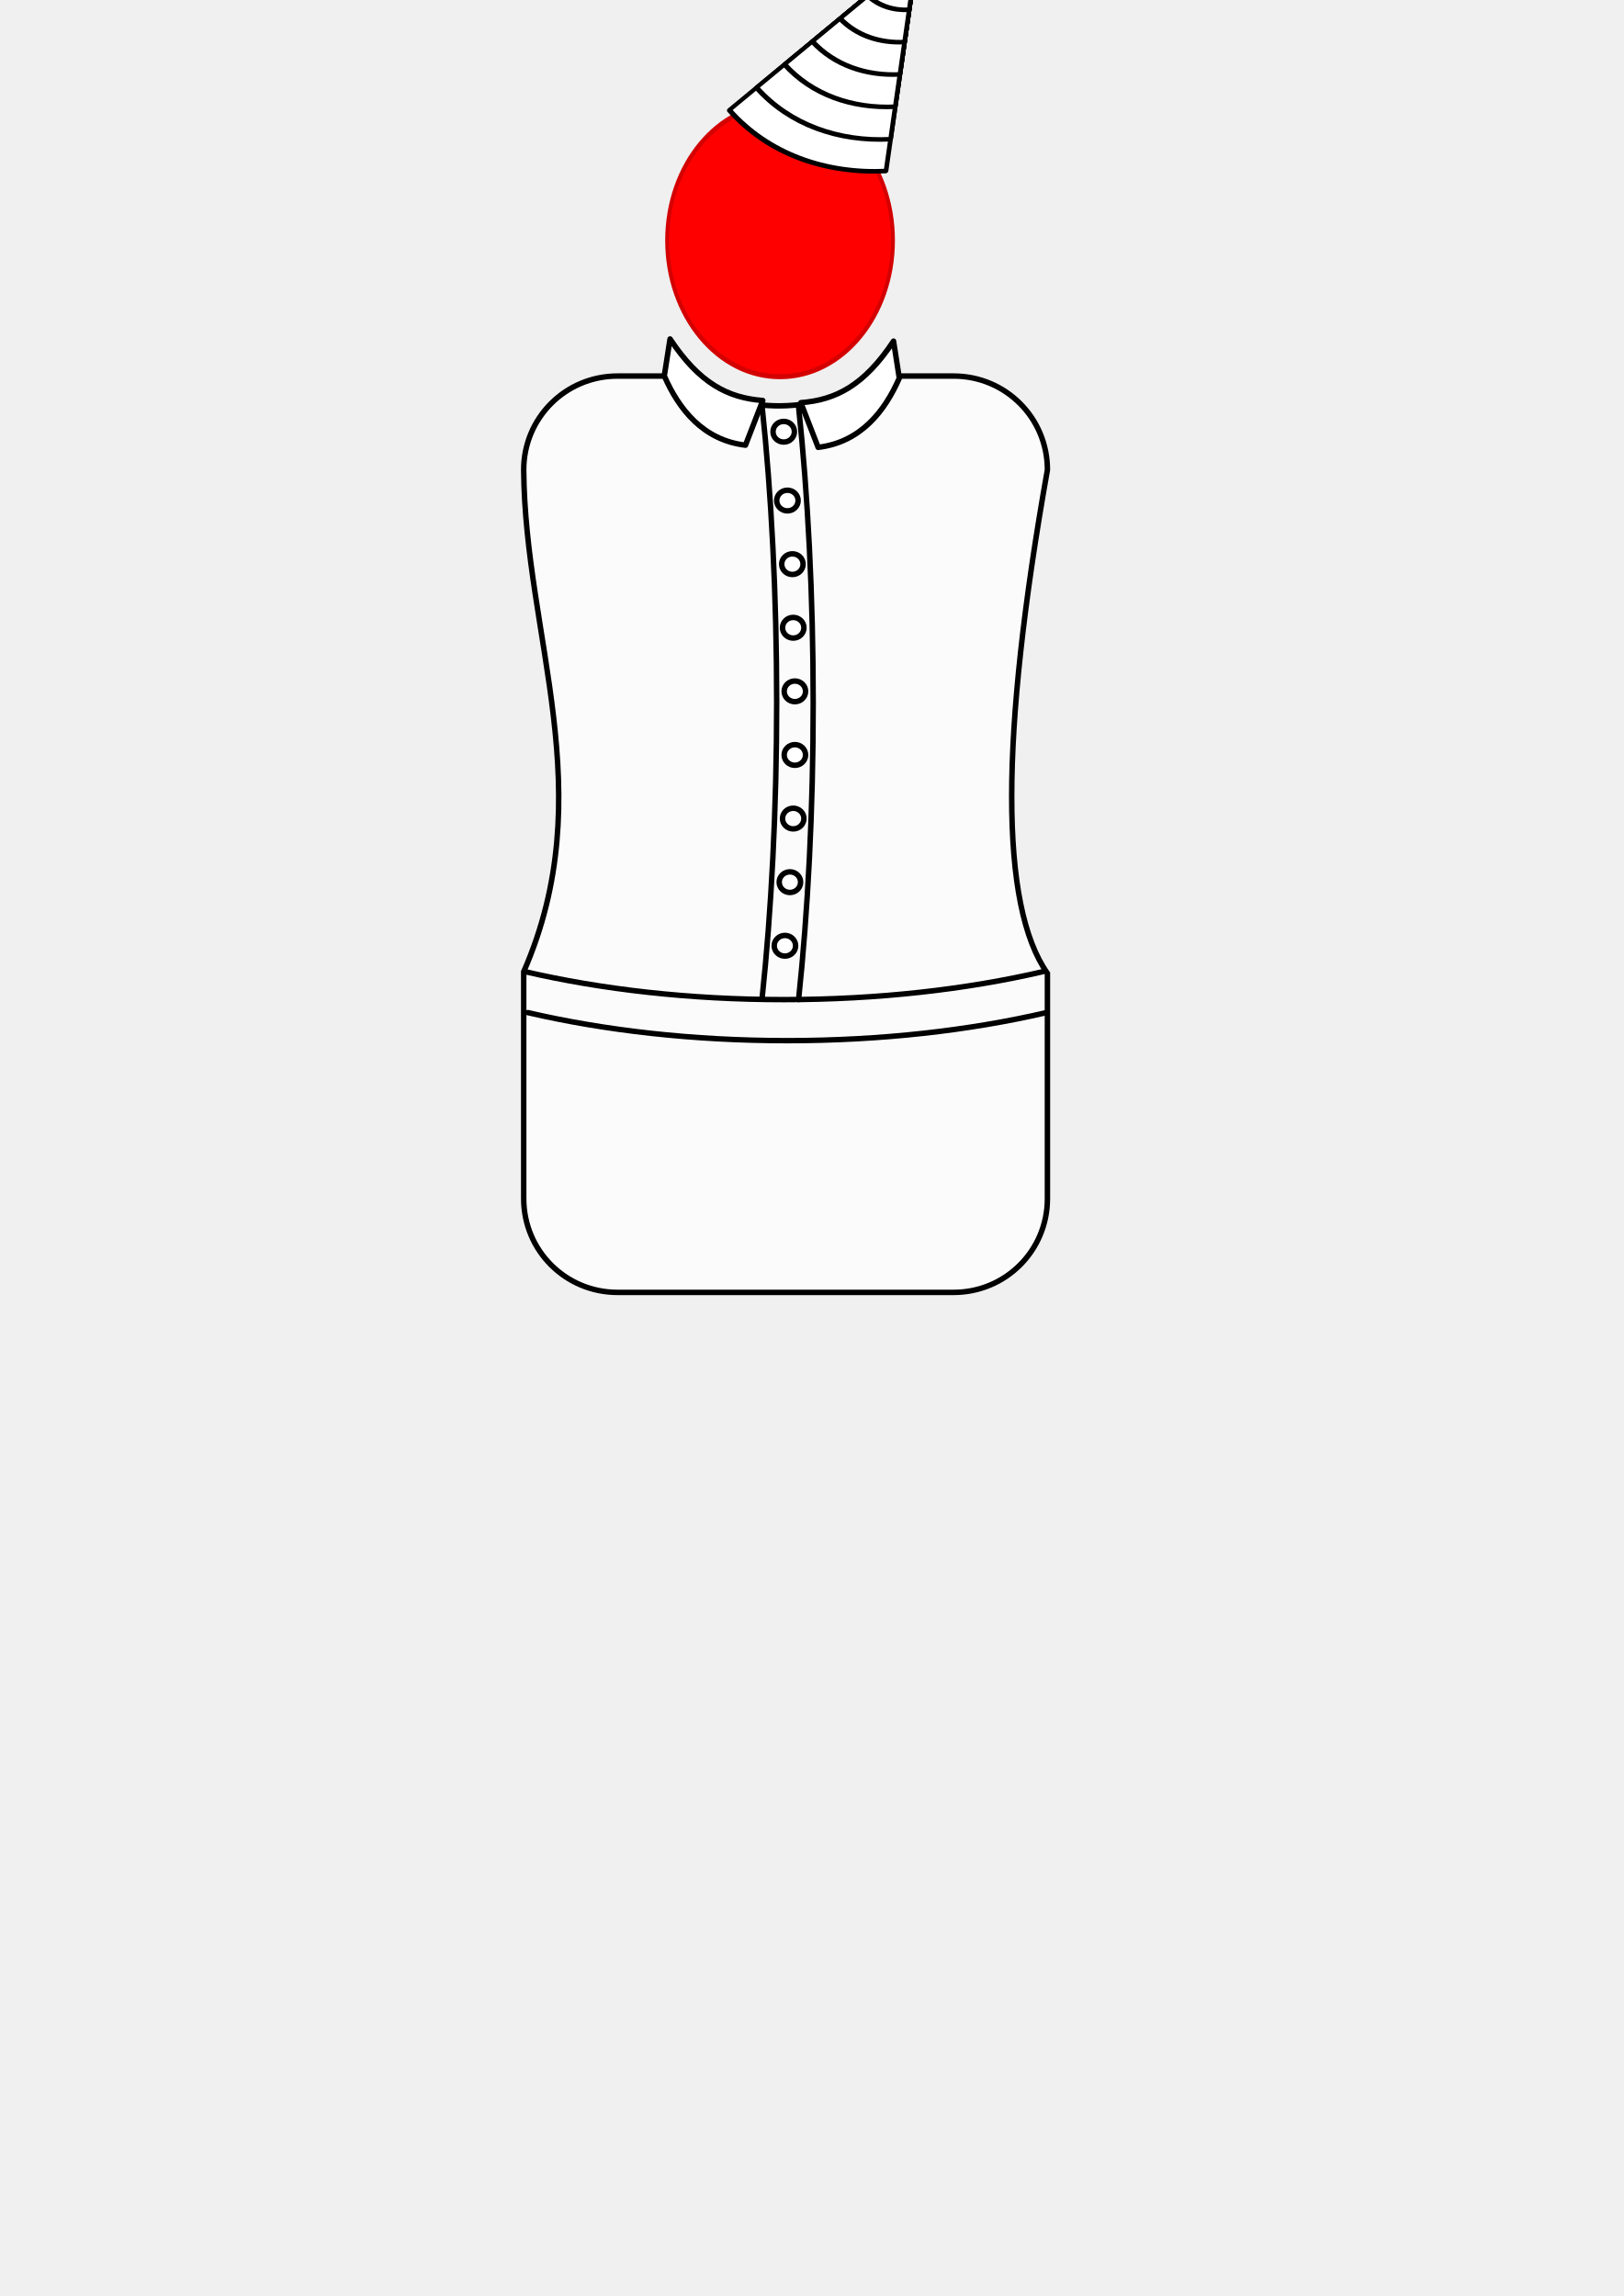
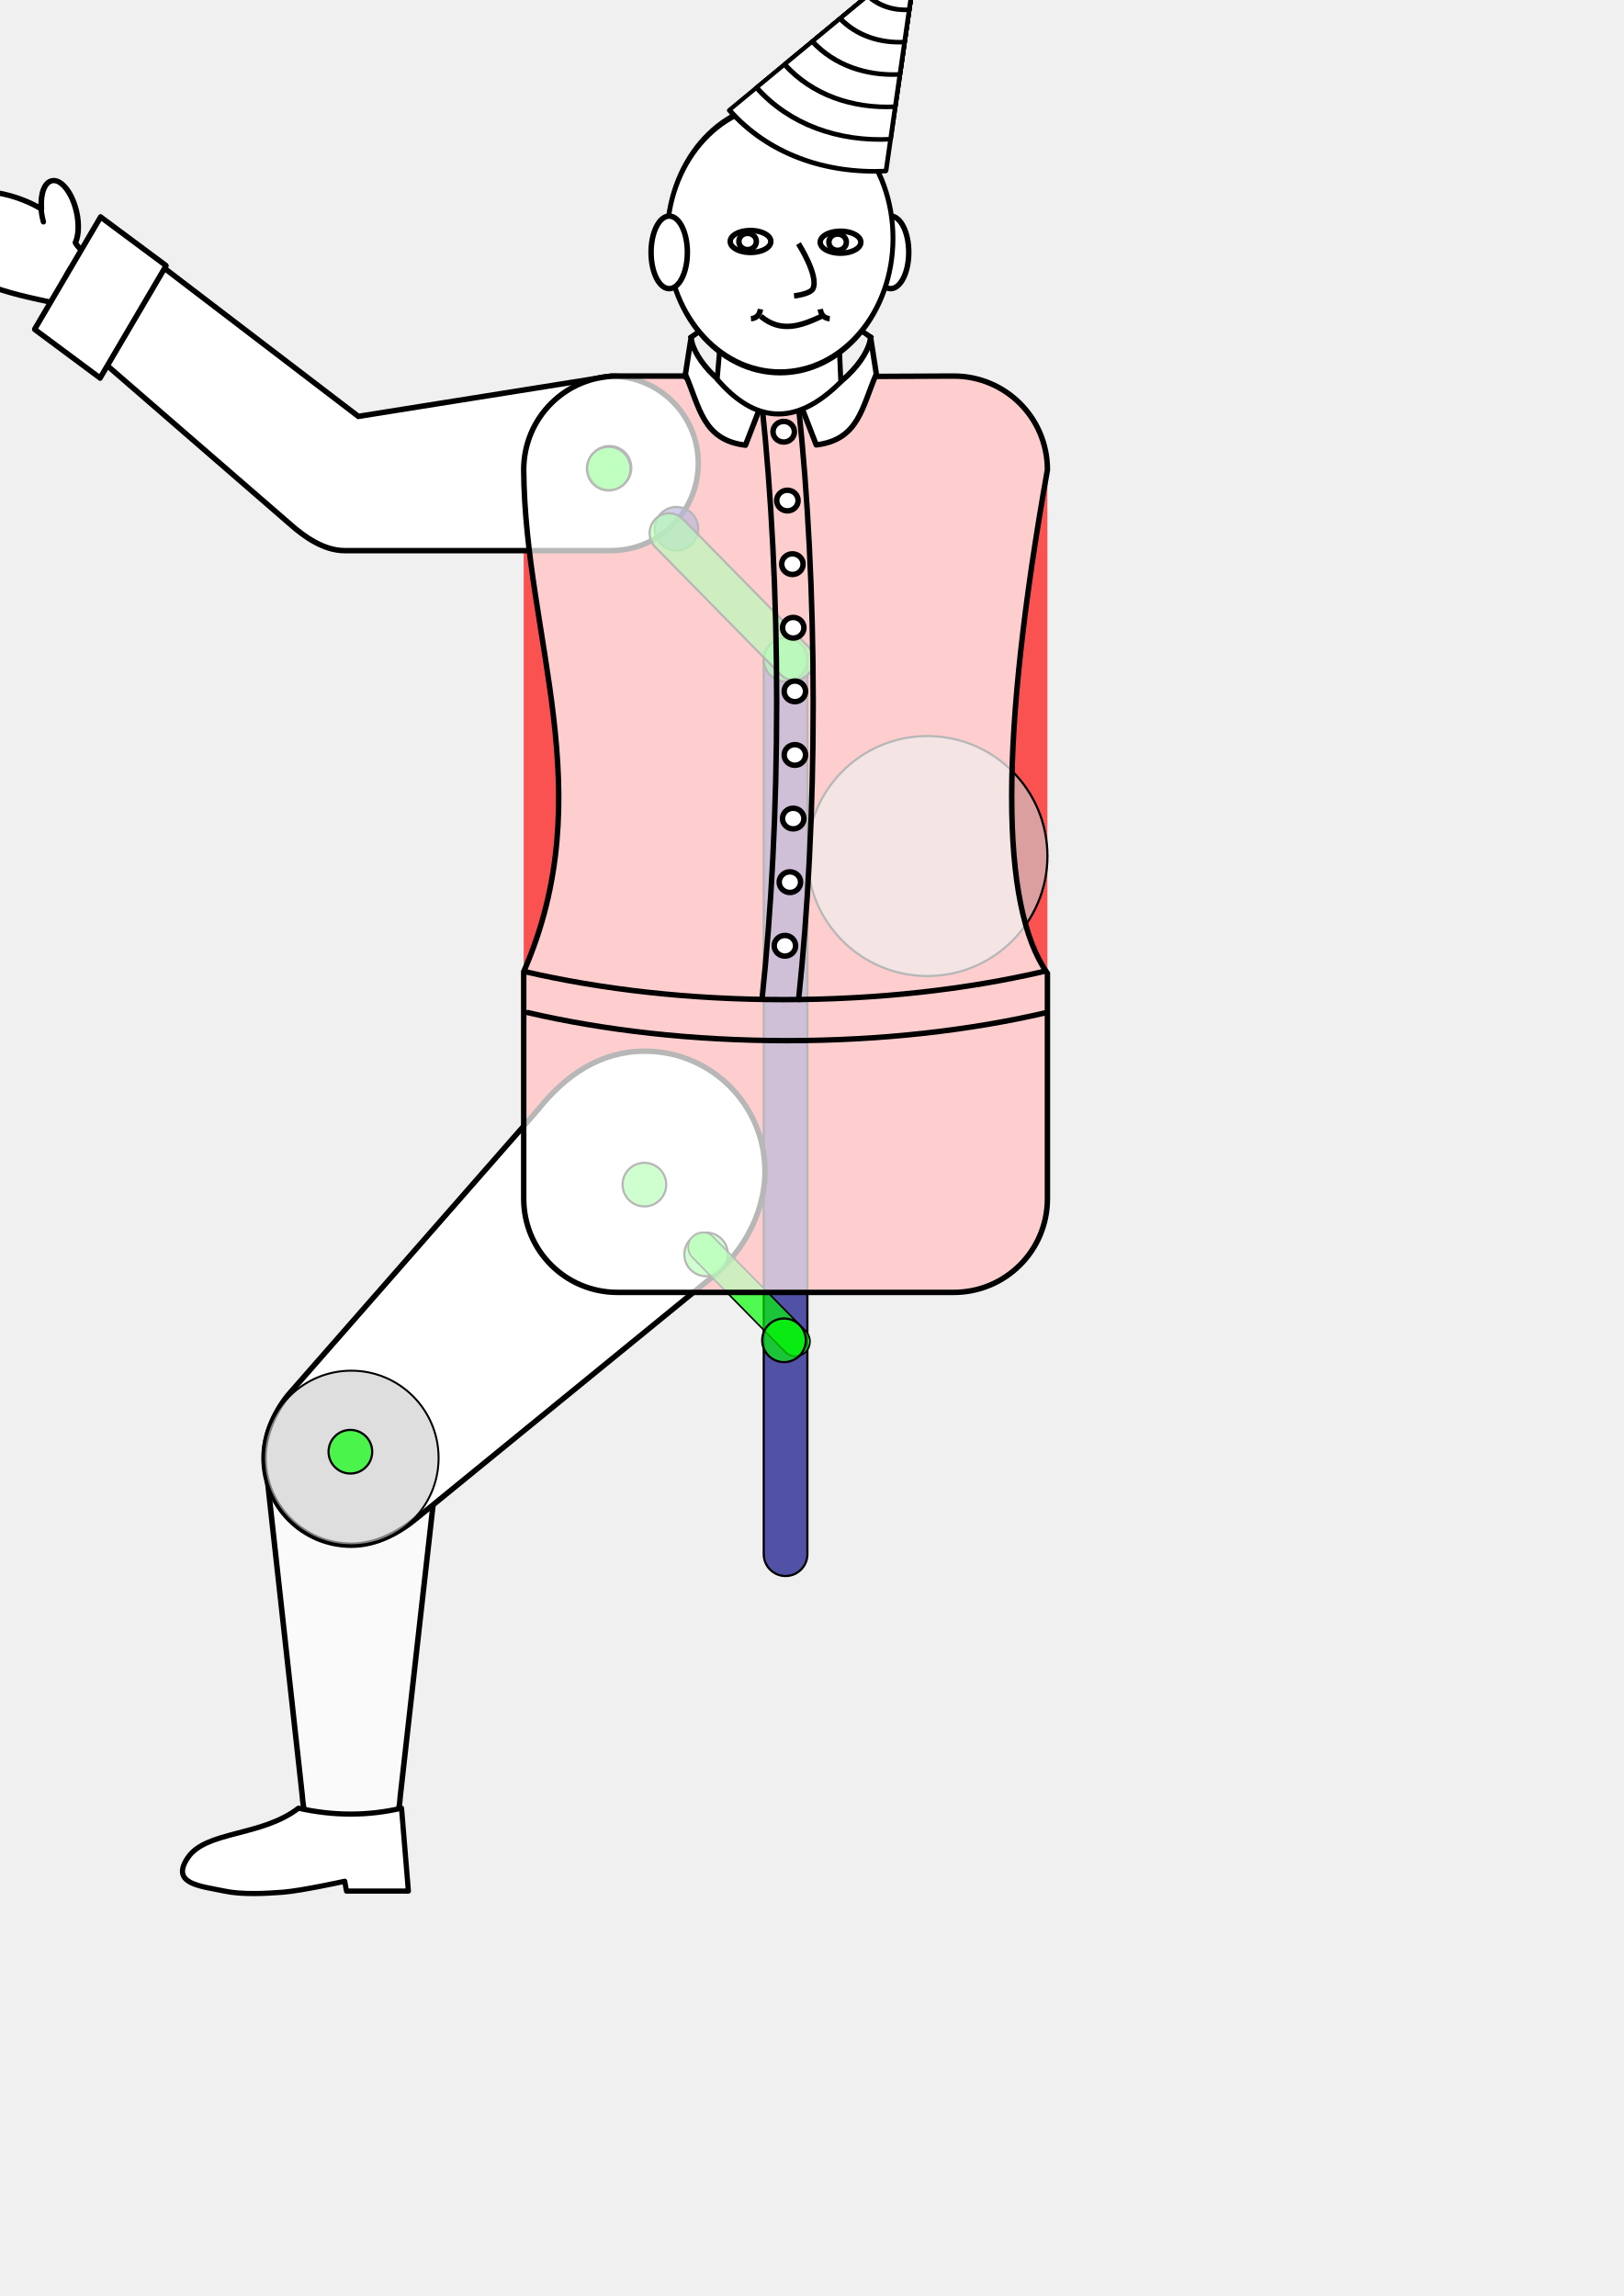
<svg xmlns="http://www.w3.org/2000/svg" width="744.094" height="1052.362" id="svg2">
  <defs id="defs4">
    </defs>
-   <g id="layer1" style="display:none">
+   <g id="layer1" style="display:inline">
+     <g id="g3249" transform="matrix(0.8705205,0,0,0.818755,0.9855416,19.70417)">
+       <path id="path3241" d="M 27.188,77 C 26.875,76.996 26.588,77.03 26.281,77.094 C 22.231,77.935 20.043,84.578 20.656,92.906 C 18.006,91.239 15.169,89.711 12.125,88.375 C -8.714,79.226 -30.239,82.28 -35.906,95.188 C -41.573,108.095 -29.246,126.007 -8.406,135.156 C 2.943,140.139 16.184,142.897 25.214,145.01 C 34.013,147.069 42.958,128.954 45.539,123.076 C 47.752,118.034 41.273,117.497 38.562,111.75 C 40.25,107.773 40.595,101.467 39.188,94.688 C 37.1,84.632 31.874,77.066 27.188,77 z" style="fill:#ffffff;fill-opacity:1;stroke:#000000;stroke-width:2.961;stroke-linecap:round;stroke-linejoin:round;stroke-miterlimit:4;stroke-dasharray:none;stroke-opacity:1" />
+       <path transform="matrix(0.9791251,-0.2032588,0.2241058,1.079548,-19.54256,4.576225)" d="M 20.964,92.407 A 9.077,18 0 0 1 21.508,84.326" id="path3246" style="fill:#ffffff;fill-opacity:1;stroke:#000000;stroke-width:2.82;stroke-linecap:round;stroke-linejoin:round;stroke-miterlimit:4;stroke-dasharray:none;stroke-opacity:1;display:inline" />
+     </g>
    <rect ry="42.981" y="172.362" x="240" height="420" width="240" id="rect3325" style="fill:#ff0000;fill-opacity:0.664;stroke:none" />
-     <path id="path3264" d="M 185.135,604.133 C 163.704,604.133 146.208,621.012 145.198,642.196 L 162.475,786.562 C 163.541,802.156 169.272,810.133 185.135,810.133 C 200.999,810.133 206.366,802.884 207.432,787.289 L 225.104,642.196 C 224.094,621.012 206.567,604.133 185.135,604.133 z" style="fill:#cccccc;fill-opacity:0.638;stroke:#000000;stroke-width:0.667;stroke-opacity:1" />
-     <path id="path3226" d="M 64.938,112.25 C 51.138,112.25 39.938,123.45 39.938,137.25 C 39.938,145.932 44.185,153.042 50.531,158.375 L 144.996,240.28 C 151.233,245.828 160.286,252.375 169.906,252.375 L 280,252.375 C 302.08,252.375 320,234.455 320,212.375 C 320,190.295 302.08,172.375 280,172.375 L 176.219,190.844 L 81.188,118.25 C 76.818,114.511 71.135,112.25 64.938,112.25 z" style="fill:#000080;fill-opacity:0.545;stroke:#000000;stroke-opacity:1" />
+     <path id="path3264" d="M 161.135,628.133 C 139.704,628.133 122.208,645.012 121.198,666.196 L 138.475,822.562 C 139.541,838.156 145.272,846.133 161.135,846.133 C 176.999,846.133 182.366,838.884 183.432,823.289 L 201.104,666.196 C 200.094,645.012 182.567,628.133 161.135,628.133 z" style="fill:#ffffff;fill-opacity:0.638;stroke:#000000;stroke-width:2.5;stroke-miterlimit:4;stroke-dasharray:none;stroke-opacity:1" />
+     <path id="path3226" d="M 52.938,112.25 C 39.138,112.25 27.938,123.45 27.938,137.25 C 27.938,145.932 32.185,153.042 38.531,158.375 L 132.996,240.28 C 139.233,245.828 148.286,252.375 157.906,252.375 L 280,252.375 C 302.08,252.375 320,234.455 320,212.375 C 320,190.295 302.08,172.375 280,172.375 L 164.219,190.844 L 69.188,118.25 C 64.818,114.511 59.135,112.25 52.938,112.25 z" style="fill:#ffffff;fill-opacity:1;stroke:#000000;stroke-opacity:1;stroke-width:2.5;stroke-miterlimit:4;stroke-dasharray:none" />
    <path transform="translate(150,-140)" d="M 170,382.362 A 10,10 0 1 1 150,382.362 A 10,10 0 1 1 170,382.362 z" id="path3165" style="fill:#000080;fill-opacity:0.664;stroke:#000000;stroke-opacity:1" />
    <rect ry="10" y="292.362" x="350" height="430" width="20" id="rect3169" style="fill:#000080;fill-opacity:0.664;stroke:#000000;stroke-opacity:1" />
    <path transform="translate(200,-80)" d="M 170,382.362 A 10,10 0 1 1 150,382.362 A 10,10 0 1 1 170,382.362 z" id="path3173" style="fill:#00ff00;fill-opacity:0.664;stroke:#000000;stroke-opacity:1" />
    <rect transform="matrix(0.7009732,0.7131876,-0.7009732,0.7131876,0,0)" ry="9.021" y="-56.433" x="381.025" height="18.041" width="99.85" id="rect3213" style="fill:#00ff00;fill-opacity:0.664;stroke:#000000;stroke-width:1;stroke-opacity:1" />
    <path transform="translate(100,5)" d="M 380,387.362 A 55,55 0 1 1 270,387.362 A 55,55 0 1 1 380,387.362 z" id="path3240" style="fill:#cccccc;fill-opacity:0.638;stroke:#000000;stroke-opacity:1" />
    <path transform="translate(-29.5,149.5)" d="M 380,387.362 A 55,55 0 1 1 270,387.362 A 55,55 0 1 1 380,387.362 z" id="path3277" style="fill:#cccccc;fill-opacity:0.638;stroke:#000000;stroke-opacity:1" />
-     <path id="path3262" d="M 295.556,481.807 C 274.978,481.807 258.931,492.986 246.543,508.659 L 157.256,613.972 C 150.624,621.399 144.993,632.804 144.993,644.244 C 144.993,666.324 162.913,684.244 184.993,684.244 C 196.66,684.244 207.045,678.415 214.896,671.916 L 324.015,587.245 C 339.105,576.018 350.556,557.25 350.556,536.807 C 350.556,506.447 325.916,481.807 295.556,481.807 z" style="fill:#cccccc;fill-opacity:0.638;stroke:#000000;stroke-width:0.889;stroke-opacity:1" />
-     <path transform="matrix(0.8888889,0,0,0.8888889,-68.34028,148.8111)" d="M 330,557.362 A 45,45 0 1 1 240,557.362 A 45,45 0 1 1 330,557.362 z" id="path3279" style="fill:#cccccc;fill-opacity:0.638;stroke:#000000;stroke-opacity:1" />
+     <path id="path3262" d="M 295.556,481.807 C 274.978,481.807 258.931,492.986 246.543,508.659 L 133.256,637.972 C 126.624,645.399 120.993,656.804 120.993,668.244 C 120.993,690.324 138.913,708.244 160.993,708.244 C 172.66,708.244 183.045,702.415 190.896,695.916 L 324.015,587.245 C 339.105,576.018 350.556,557.25 350.556,536.807 C 350.556,506.447 325.916,481.807 295.556,481.807 z" style="fill:#ffffff;fill-opacity:1;stroke:#000000;stroke-width:2.5;stroke-opacity:1;stroke-miterlimit:4;stroke-dasharray:none" />
+     <path transform="matrix(0.8888889,0,0,0.8888889,-92.34028,172.8111)" d="M 330,557.362 A 45,45 0 1 1 240,557.362 A 45,45 0 1 1 330,557.362 z" id="path3279" style="fill:#cccccc;fill-opacity:0.638;stroke:#000000;stroke-opacity:1" />
    <path transform="translate(163.6085,192.5852)" d="M 170,382.362 A 10,10 0 1 1 150,382.362 A 10,10 0 1 1 170,382.362 z" id="path3282" style="fill:#00ff00;fill-opacity:0.664;stroke:#000000;stroke-opacity:1" />
-     <path transform="translate(24.56756,259.0296)" d="M 170,382.362 A 10,10 0 1 1 150,382.362 A 10,10 0 1 1 170,382.362 z" id="path3284" style="fill:#00ff00;fill-opacity:0.664;stroke:#000000;stroke-opacity:1" />
+     <path transform="translate(0.567561,283.0296)" d="M 170,382.362 A 10,10 0 1 1 150,382.362 A 10,10 0 1 1 170,382.362 z" id="path3284" style="fill:#00ff00;fill-opacity:0.664;stroke:#000000;stroke-opacity:1" />
    <path transform="translate(135.3081,160.5935)" d="M 170,382.362 A 10,10 0 1 1 150,382.362 A 10,10 0 1 1 170,382.362 z" id="path3286" style="fill:#00ff00;fill-opacity:0.664;stroke:#000000;stroke-opacity:1" />
    <path transform="translate(119.3122,-167.9367)" d="M 170,382.362 A 10,10 0 1 1 150,382.362 A 10,10 0 1 1 170,382.362 z" id="path3288" style="fill:#00ff00;fill-opacity:0.664;stroke:#000000;stroke-opacity:1" />
    <rect transform="matrix(0.7009732,0.7131876,-0.7009732,0.7131876,0,0)" ry="6.691" y="164.342" x="623.74" height="13.383" width="74.068" id="rect3290" style="fill:#00ff00;fill-opacity:0.664;stroke:#000000;stroke-width:0.742;stroke-opacity:1" />
    <path transform="translate(199.2915,231.9597)" d="M 170,382.362 A 10,10 0 1 1 150,382.362 A 10,10 0 1 1 170,382.362 z" id="path3294" style="fill:#00ff00;fill-opacity:0.664;stroke:#000000;stroke-opacity:1" />
-     <path id="rect2399" d="M 118.822,792.775 C 133.71,798.3 148.623,803.39 164.46,792.775 C 179.543,795.712 194.127,795.658 208.239,792.775 L 211.15,823.461 L 184.836,823.461 L 184.108,819.823 C 184.108,819.823 165.827,823.329 157.885,823.873 C 150.44,824.383 139.266,827.533 133.012,823.461 C 124.512,817.927 118.822,792.775 118.822,792.775 z" style="fill:#ff0000;fill-opacity:1;stroke:#d40000;stroke-width:2.375;stroke-linecap:round;stroke-linejoin:round;stroke-miterlimit:4;stroke-opacity:1" />
-     <path transform="translate(-9.096244,1.819249)" d="M 134.261,782.931 A 8.005,7.459 0 1 1 118.251,782.931 A 8.005,7.459 0 1 1 134.261,782.931 z" id="path2401" style="fill:#ff0000;fill-opacity:1;stroke:#d40000;stroke-width:2.3;stroke-linecap:round;stroke-linejoin:round;stroke-miterlimit:4;stroke-dasharray:none;stroke-opacity:1" />
+     <path id="rect2399" d="M 85.992,851.57 C 94.321,839.037 119.719,841.919 136.798,828.775 C 153.064,832.413 168.792,832.345 184.011,828.775 L 187.15,866.774 L 158.772,866.774 L 157.987,862.268 C 157.987,862.268 138.272,866.611 129.708,867.284 C 121.678,867.915 110.796,868.461 102.883,866.774 C 92.128,864.48 77.964,863.65 85.992,851.57 z" style="fill:#ffffff;fill-opacity:1;stroke:#000000;stroke-width:2.375;stroke-linecap:round;stroke-linejoin:round;stroke-miterlimit:4;stroke-opacity:1" />
    <path transform="translate(118.9393,-167.5616)" d="M 170,382.362 A 10,10 0 1 1 150,382.362 A 10,10 0 1 1 170,382.362 z" id="path3354" style="fill:#00ff00;fill-opacity:0.664;stroke:#000000;stroke-opacity:1" />
+     <rect style="fill:#ffffff;fill-opacity:1;stroke:#000000;stroke-width:2.507;stroke-linecap:round;stroke-linejoin:round;stroke-miterlimit:4;stroke-dasharray:none;stroke-opacity:1" id="rect3237" width="59.723" height="37.405" x="52.622" y="90.669" transform="matrix(-0.5066296,0.8621638,0.8025833,0.5965401,0,0)" />
  </g>
  <g id="layer2" style="display:inline">
-     <path style="fill:#ffffff;fill-opacity:0.715;stroke:#000000;stroke-width:2.5;stroke-miterlimit:4;stroke-dasharray:none;stroke-opacity:1" d="M 282.981,172.362 L 311.12,172.362 C 338.542,188.833 368.911,192.253 404.544,172.362 L 437.019,172.362 C 460.83,172.362 480,191.532 480,215.344 C 458.247,337.757 458.114,414.965 480,446.134 L 480,549.381 C 480,573.192 460.83,592.362 437.019,592.362 L 282.981,592.362 C 259.17,592.362 240,573.192 240,549.381 L 240,445.39 C 275.834,363.333 240.525,291.947 240,215.344 C 240,191.532 259.17,172.362 282.981,172.362 z" id="rect2385" />
+     <path style="fill:#ffffff;fill-opacity:1;stroke:#000000;stroke-width:3.099;stroke-linecap:round;stroke-linejoin:round;stroke-miterlimit:4;stroke-dasharray:none;stroke-opacity:1" id="path2435" d="M 320.12,184.098 A 50.209,52.441 0 0 1 397.709,184.129" transform="matrix(1.055385,0,0,0.6165176,-20.91758,40.89878)" />
+     <path style="fill:#ffffff;fill-opacity:0.715;stroke:#000000;stroke-width:2.5;stroke-miterlimit:4;stroke-dasharray:none;stroke-opacity:1" d="M 282.981,172.362 L 313.282,172.362 C 340.704,188.833 365.585,192.419 401.218,172.529 L 437.019,172.362 C 460.83,172.362 480,191.532 480,215.344 C 458.247,337.757 458.114,414.965 480,446.134 L 480,549.381 C 480,573.192 460.83,592.362 437.019,592.362 L 282.981,592.362 C 259.17,592.362 240,573.192 240,549.381 L 240,445.39 C 275.834,363.333 240.525,291.947 240,215.344 C 240,191.532 259.17,172.362 282.981,172.362 z" id="rect2385" />
    <path style="fill:none;fill-opacity:0.715;stroke:#000000;stroke-width:2.486;stroke-linecap:round;stroke-linejoin:round;stroke-miterlimit:4;stroke-dasharray:none;stroke-opacity:1" d="M 240.436,445.312 C 275.657,453.499 316.163,458.169 359.268,458.169 C 402.378,458.169 442.907,453.501 478.131,445.312" id="path3338" />
    <path style="fill:none;fill-opacity:0.715;stroke:#000000;stroke-width:2.486;stroke-linecap:round;stroke-linejoin:round;stroke-miterlimit:4;stroke-dasharray:none;stroke-opacity:1" d="M 241.865,464.119 C 277.086,472.307 317.591,476.977 360.697,476.977 C 403.807,476.977 444.336,472.308 479.56,464.119" id="path3346" />
    <path style="fill:none;fill-opacity:0.715;stroke:#000000;stroke-width:2.5;stroke-linecap:round;stroke-linejoin:round;stroke-miterlimit:4;stroke-dasharray:none;stroke-opacity:1" d="M 365.969,458.134 C 370.231,417.874 372.662,371.575 372.662,322.303 C 372.662,273.026 370.232,226.699 365.969,186.436" id="path3348" />
    <path style="fill:none;fill-opacity:0.715;stroke:#000000;stroke-width:2.5;stroke-linecap:round;stroke-linejoin:round;stroke-miterlimit:4;stroke-dasharray:none;stroke-opacity:1" d="M 349.232,457.762 C 353.495,417.502 355.926,371.203 355.926,321.931 C 355.926,272.654 353.496,226.327 349.232,186.064" id="path3350" />
    <path style="fill:#ffffff;fill-opacity:1;stroke:#000000;stroke-width:5.497;stroke-linecap:round;stroke-linejoin:round;stroke-miterlimit:4;stroke-dasharray:none;stroke-opacity:1" id="path3352" d="M 194.142,302.573 A 10.786,10.414 0 1 1 172.57,302.573 A 10.786,10.414 0 1 1 194.142,302.573 z" transform="matrix(0.454768,0,0,0.454768,277.4606,91.82386)" />
    <path style="fill:#ffffff;fill-opacity:1;stroke:#000000;stroke-width:5.497;stroke-linecap:round;stroke-linejoin:round;stroke-miterlimit:4;stroke-dasharray:none;stroke-opacity:1" id="path3356" d="M 194.142,302.573 A 10.786,10.414 0 1 1 172.57,302.573 A 10.786,10.414 0 1 1 194.142,302.573 z" transform="matrix(0.454768,0,0,0.454768,279.7427,120.9759)" />
    <path style="fill:#ffffff;fill-opacity:1;stroke:#000000;stroke-width:5.497;stroke-linecap:round;stroke-linejoin:round;stroke-miterlimit:4;stroke-dasharray:none;stroke-opacity:1" id="path3358" d="M 194.142,302.573 A 10.786,10.414 0 1 1 172.57,302.573 A 10.786,10.414 0 1 1 194.142,302.573 z" transform="matrix(0.454768,0,0,0.454768,280.123,150.1279)" />
    <path style="fill:#ffffff;fill-opacity:1;stroke:#000000;stroke-width:5.497;stroke-linecap:round;stroke-linejoin:round;stroke-miterlimit:4;stroke-dasharray:none;stroke-opacity:1" id="path3360" d="M 194.142,302.573 A 10.786,10.414 0 1 1 172.57,302.573 A 10.786,10.414 0 1 1 194.142,302.573 z" transform="matrix(0.454768,0,0,0.454768,280.8837,179.28)" />
    <path style="fill:#ffffff;fill-opacity:1;stroke:#000000;stroke-width:5.497;stroke-linecap:round;stroke-linejoin:round;stroke-miterlimit:4;stroke-dasharray:none;stroke-opacity:1" id="path3362" d="M 194.142,302.573 A 10.786,10.414 0 1 1 172.57,302.573 A 10.786,10.414 0 1 1 194.142,302.573 z" transform="matrix(0.454768,0,0,0.454768,280.8837,208.432)" />
    <path style="fill:#ffffff;fill-opacity:1;stroke:#000000;stroke-width:5.497;stroke-linecap:round;stroke-linejoin:round;stroke-miterlimit:4;stroke-dasharray:none;stroke-opacity:1" id="path3364" d="M 194.142,302.573 A 10.786,10.414 0 1 1 172.57,302.573 A 10.786,10.414 0 1 1 194.142,302.573 z" transform="matrix(0.454768,0,0,0.454768,280.123,237.5841)" />
    <path style="fill:#ffffff;fill-opacity:1;stroke:#000000;stroke-width:5.497;stroke-linecap:round;stroke-linejoin:round;stroke-miterlimit:4;stroke-dasharray:none;stroke-opacity:1" id="path3366" d="M 194.142,302.573 A 10.786,10.414 0 1 1 172.57,302.573 A 10.786,10.414 0 1 1 194.142,302.573 z" transform="matrix(0.454768,0,0,0.454768,278.6016,266.7362)" />
    <path style="fill:#ffffff;fill-opacity:1;stroke:#000000;stroke-width:5.497;stroke-linecap:round;stroke-linejoin:round;stroke-miterlimit:4;stroke-dasharray:none;stroke-opacity:1" id="path3368" d="M 194.142,302.573 A 10.786,10.414 0 1 1 172.57,302.573 A 10.786,10.414 0 1 1 194.142,302.573 z" transform="matrix(0.454768,0,0,0.454768,276.3196,295.8882)" />
-     <path style="fill:#ffffff;fill-opacity:1;stroke:#000000;stroke-width:2.5;stroke-linecap:round;stroke-linejoin:round;stroke-miterlimit:4;stroke-opacity:1" d="M 307.068,155.367 C 320.504,175.653 333.539,182.358 349.556,183.57 L 341.624,204.048 C 321.997,201.696 310.983,187.288 304.424,172.319 L 307.068,155.367 z" id="rect3391" />
+     <path style="fill:#ffffff;fill-opacity:1;stroke:#000000;stroke-width:2.5;stroke-linecap:round;stroke-linejoin:round;stroke-miterlimit:4;stroke-opacity:1" d="M 316.738,154.623 C 317.201,164.431 333.539,182.358 349.556,183.57 L 341.624,204.048 C 321.997,201.696 320.653,186.544 314.094,171.575 L 316.738,154.623 z" id="rect3391" />
    <path style="fill:#ffffff;fill-opacity:1;stroke:#000000;stroke-width:5.497;stroke-linecap:round;stroke-linejoin:round;stroke-miterlimit:4;stroke-dasharray:none;stroke-opacity:1;display:inline" id="path3394" d="M 194.142,302.573 A 10.786,10.414 0 1 1 172.57,302.573 A 10.786,10.414 0 1 1 194.142,302.573 z" transform="matrix(0.454768,0,0,0.454768,275.7697,60.28305)" />
-     <path style="fill:#ffffff;fill-opacity:1;stroke:#000000;stroke-width:2.5;stroke-linecap:round;stroke-linejoin:round;stroke-miterlimit:4;stroke-opacity:1;display:inline" d="M 409.483,156.357 C 396.048,176.643 383.012,183.348 366.995,184.56 L 374.927,205.038 C 394.554,202.687 405.568,188.278 412.127,173.309 L 409.483,156.357 z" id="path3398" />
+     <path style="fill:#ffffff;fill-opacity:1;stroke:#000000;stroke-width:2.5;stroke-linecap:round;stroke-linejoin:round;stroke-miterlimit:4;stroke-opacity:1;display:inline" d="M 398.944,154.491 C 398.481,164.299 382.143,182.227 366.126,183.439 L 374.058,203.916 C 393.685,201.565 395.029,186.413 401.588,171.443 L 398.944,154.491 z" id="path2437" />
+     <path style="fill:#ffffff;fill-opacity:1;stroke:#000000;stroke-width:2.293;stroke-linecap:round;stroke-linejoin:round;stroke-miterlimit:4;stroke-opacity:1;display:inline" d="M 329.828,159.842 L 384.668,159.842 L 385.333,175.007 C 364.349,196.031 345.659,193.6 328.664,173.842 L 329.828,159.842 z" id="rect2433" />
  </g>
  <g id="layer3" style="display:inline">
-     <path transform="matrix(0.7756249,0,0,1.002184,65.56439,-20.42424)" d="M 443.069,130.35 A 66.712,62.307 0 1 1 309.645,130.35 A 66.712,62.307 0 1 1 443.069,130.35 z" id="path2404" style="fill:#ff0000;fill-opacity:1;stroke:#d40000;stroke-width:2.3;stroke-linecap:round;stroke-linejoin:round;stroke-miterlimit:4;stroke-dasharray:none;stroke-opacity:1;display:inline" />
+     <path style="fill:#ffffff;fill-opacity:1;stroke:#000000;stroke-width:2.5;stroke-linecap:round;stroke-linejoin:round;stroke-miterlimit:4;stroke-dasharray:none;stroke-opacity:1" id="path3225" d="M 417.786,117.002 A 8.316,16.632 0 1 1 401.154,117.002 A 8.316,16.632 0 1 1 417.786,117.002 z" transform="translate(-1.330527,-1.330527)" />
+     <path transform="matrix(0.7757447,0,0,0.9862967,65.51931,-19.35118)" d="M 443.069,130.35 A 66.712,62.307 0 1 1 309.645,130.35 A 66.712,62.307 0 1 1 443.069,130.35 z" id="path2404" style="fill:#ffffff;fill-opacity:1;stroke:#000000;stroke-width:2.858;stroke-linecap:round;stroke-linejoin:round;stroke-miterlimit:4;stroke-dasharray:none;stroke-opacity:1;display:inline" />
    <g id="g3317" style="fill:#ffffff;fill-opacity:1;stroke:#000000;stroke-width:2.5;stroke-miterlimit:4;stroke-dasharray:none;stroke-opacity:1;display:inline" transform="matrix(-0.4889147,-0.5914238,-0.7175515,0.593181,701.1857,364.1126)">
      <path id="path2406" d="M 619.75,-30.781 L 532.062,48.812 C 553.837,72.847 585,88.244 619.75,89.125 L 619.75,-30.781 z" style="fill:#ffffff;fill-opacity:1;stroke:#000000;stroke-width:2.5;stroke-linecap:round;stroke-linejoin:round;stroke-miterlimit:4;stroke-dasharray:none;stroke-opacity:1" />
      <path id="path3271" d="M 619.75,-30.781 L 544.969,37.094 C 563.541,57.673 590.105,70.874 619.75,71.75 L 619.75,-30.781 z" style="fill:#ffffff;fill-opacity:1;stroke:#000000;stroke-width:2.5;stroke-linecap:round;stroke-linejoin:round;stroke-miterlimit:4;stroke-dasharray:none;stroke-opacity:1" />
      <path id="path3269" d="M 619.75,-30.781 L 558.156,25.125 C 573.483,42.064 595.335,52.975 619.75,53.844 L 619.75,-30.781 z" style="fill:#ffffff;fill-opacity:1;stroke:#000000;stroke-width:2.5;stroke-linecap:round;stroke-linejoin:round;stroke-miterlimit:4;stroke-dasharray:none;stroke-opacity:1" />
      <path id="path3267" d="M 619.75,-30.781 L 571.25,13.219 C 583.337,26.592 600.528,35.237 619.75,36.094 L 619.75,-30.781 z" style="fill:#ffffff;fill-opacity:1;stroke:#000000;stroke-width:2.5;stroke-linecap:round;stroke-linejoin:round;stroke-miterlimit:4;stroke-dasharray:none;stroke-opacity:1" />
      <path id="path3265" d="M 619.75,-30.781 L 584.375,1.312 C 593.22,11.119 605.723,17.536 619.75,18.375 L 619.75,-30.781 z" style="fill:#ffffff;fill-opacity:1;stroke:#000000;stroke-width:2.5;stroke-linecap:round;stroke-linejoin:round;stroke-miterlimit:4;stroke-dasharray:none;stroke-opacity:1" />
      <path id="path2408" d="M 619.75,-30.781 L 597.469,-10.562 C 603.073,-4.333 610.928,-0.152 619.75,0.656 L 619.75,-30.781 z" style="fill:#ffffff;fill-opacity:1;stroke:#000000;stroke-width:2.5;stroke-linecap:round;stroke-linejoin:round;stroke-miterlimit:4;stroke-dasharray:none;stroke-opacity:1" />
    </g>
-     <g style="fill:#ffffff;fill-opacity:1;stroke:#000000;stroke-opacity:1;stroke-width:2.5;stroke-miterlimit:4;stroke-dasharray:none;stroke-linecap:round;stroke-linejoin:round" id="g3425">
-       <path id="path3437" style="fill:#e9e9ff;stroke:none;stroke-opacity:1;stroke-width:1px;stroke-linejoin:round;stroke-linecap:butt;fill-rule:evenodd" />
-       <path id="path3435" style="fill:#afafde;stroke:none;stroke-opacity:1;stroke-width:1px;stroke-linejoin:round;stroke-linecap:butt;fill-rule:evenodd" />
-       <path id="path3433" style="fill:#d7d7ff;stroke:none;stroke-opacity:1;stroke-width:1px;stroke-linejoin:round;stroke-linecap:butt;fill-rule:evenodd" />
-       <path id="path3431" style="fill:#8686bf;stroke:none;stroke-opacity:1;stroke-width:1px;stroke-linejoin:round;stroke-linecap:butt;fill-rule:evenodd" />
-       <path id="path3429" style="fill:#4d4d9f;stroke:none;stroke-opacity:1;stroke-width:1px;stroke-linejoin:round;stroke-linecap:butt;fill-rule:evenodd" />
-       <path id="path3427" style="fill:#353564;stroke:none;stroke-opacity:1;stroke-width:1px;stroke-linejoin:round;stroke-linecap:butt;fill-rule:evenodd" />
+     <g style="fill:#ffffff;fill-opacity:1;stroke:#000000;stroke-width:2.5;stroke-linecap:round;stroke-linejoin:round;stroke-miterlimit:4;stroke-dasharray:none;stroke-opacity:1" id="g3425">
+       <path id="path3437" style="fill:#e9e9ff;fill-rule:evenodd;stroke:none;stroke-width:1px;stroke-linecap:butt;stroke-linejoin:round;stroke-opacity:1" d="M 372.047,701.575 L 372.047,701.575 L 372.047,701.575 L 372.047,701.575 z" />
+       <path id="path3435" style="fill:#afafde;fill-rule:evenodd;stroke:none;stroke-width:1px;stroke-linecap:butt;stroke-linejoin:round;stroke-opacity:1" d="M 372.047,701.575 L 372.047,701.575 L 372.047,701.575 L 372.047,701.575 z" />
+       <path id="path3433" style="fill:#d7d7ff;fill-rule:evenodd;stroke:none;stroke-width:1px;stroke-linecap:butt;stroke-linejoin:round;stroke-opacity:1" d="M 372.047,701.575 L 372.047,701.575 L 372.047,701.575 L 372.047,701.575 z" />
+       <path id="path3431" style="fill:#8686bf;fill-rule:evenodd;stroke:none;stroke-width:1px;stroke-linecap:butt;stroke-linejoin:round;stroke-opacity:1" d="M 372.047,701.575 L 372.047,701.575 L 372.047,701.575 L 372.047,701.575 z" />
+       <path id="path3429" style="fill:#4d4d9f;fill-rule:evenodd;stroke:none;stroke-width:1px;stroke-linecap:butt;stroke-linejoin:round;stroke-opacity:1" d="M 372.047,701.575 L 372.047,701.575 L 372.047,701.575 L 372.047,701.575 z" />
+       <path id="path3427" style="fill:#353564;fill-rule:evenodd;stroke:none;stroke-width:1px;stroke-linecap:butt;stroke-linejoin:round;stroke-opacity:1" d="M 372.047,701.575 L 372.047,701.575 L 372.047,701.575 L 372.047,701.575 z" />
    </g>
+     <path style="fill:#ffffff;fill-opacity:1;stroke:#000000;stroke-width:2.5;stroke-linecap:round;stroke-linejoin:round;stroke-miterlimit:4;stroke-dasharray:none;stroke-opacity:1" id="path3215" d="M 353.255,110.682 A 9.314,4.989 0 1 1 334.628,110.682 A 9.314,4.989 0 1 1 353.255,110.682 z" />
+     <path style="fill:#ffffff;fill-opacity:1;stroke:#000000;stroke-width:2.5;stroke-linecap:round;stroke-linejoin:round;stroke-miterlimit:4;stroke-dasharray:none;stroke-opacity:1" id="path3217" d="M 227.52,127.978 A 3.992,3.659 0 1 1 219.537,127.978 A 3.992,3.659 0 1 1 227.52,127.978 z" transform="translate(119.0822,-17.29685)" />
+     <path style="fill:#ffffff;fill-opacity:1;stroke:#000000;stroke-width:2.5;stroke-linecap:round;stroke-linejoin:round;stroke-miterlimit:4;stroke-dasharray:none;stroke-opacity:1;display:inline" id="path3219" d="M 353.255,110.682 A 9.314,4.989 0 1 1 334.628,110.682 A 9.314,4.989 0 1 1 353.255,110.682 z" transform="translate(41.24633,0.3326353)" />
+     <path style="fill:#ffffff;fill-opacity:1;stroke:#000000;stroke-width:2.5;stroke-linecap:round;stroke-linejoin:round;stroke-miterlimit:4;stroke-dasharray:none;stroke-opacity:1;display:inline" id="path3221" d="M 227.52,127.978 A 3.992,3.659 0 1 1 219.537,127.978 A 3.992,3.659 0 1 1 227.52,127.978 z" transform="translate(160.3285,-16.96422)" />
+     <path style="fill:none;fill-rule:evenodd;stroke:#000000;stroke-width:2.5;stroke-linecap:butt;stroke-linejoin:miter;stroke-opacity:1;stroke-miterlimit:4;stroke-dasharray:none" d="M 365.895,111.679 C 365.895,111.679 375.351,126.437 372.548,132.303 C 371.349,134.811 363.899,135.629 363.899,135.629" id="path3223" />
+     <path style="fill:#ffffff;fill-opacity:1;stroke:#000000;stroke-width:2.5;stroke-linecap:round;stroke-linejoin:round;stroke-miterlimit:4;stroke-dasharray:none;stroke-opacity:1;display:inline" id="path3227" d="M 417.786,117.002 A 8.316,16.632 0 1 1 401.154,117.002 A 8.316,16.632 0 1 1 417.786,117.002 z" transform="translate(-102.7832,-1.330527)" />
+     <path style="fill:none;fill-rule:evenodd;stroke:#000000;stroke-width:2.5;stroke-linecap:butt;stroke-linejoin:miter;stroke-opacity:1;stroke-miterlimit:4;stroke-dasharray:none" d="M 348.598,144.943 C 357.912,152.782 367.226,149.304 376.539,144.943" id="path3229" />
+     <path style="fill:none;fill-rule:evenodd;stroke:#000000;stroke-width:2.5;stroke-linecap:butt;stroke-linejoin:miter;stroke-miterlimit:4;stroke-dasharray:none;stroke-opacity:1" d="M 344.145,146.08 C 346.88,145.844 348.097,144.163 348.509,141.716" id="path3233" />
+     <path style="fill:none;fill-rule:evenodd;stroke:#000000;stroke-width:2.5;stroke-linecap:butt;stroke-linejoin:miter;stroke-miterlimit:4;stroke-dasharray:none;stroke-opacity:1;display:inline" d="M 380.246,146.08 C 377.512,145.844 376.294,144.163 375.882,141.716" id="path3235" />
  </g>
</svg>
